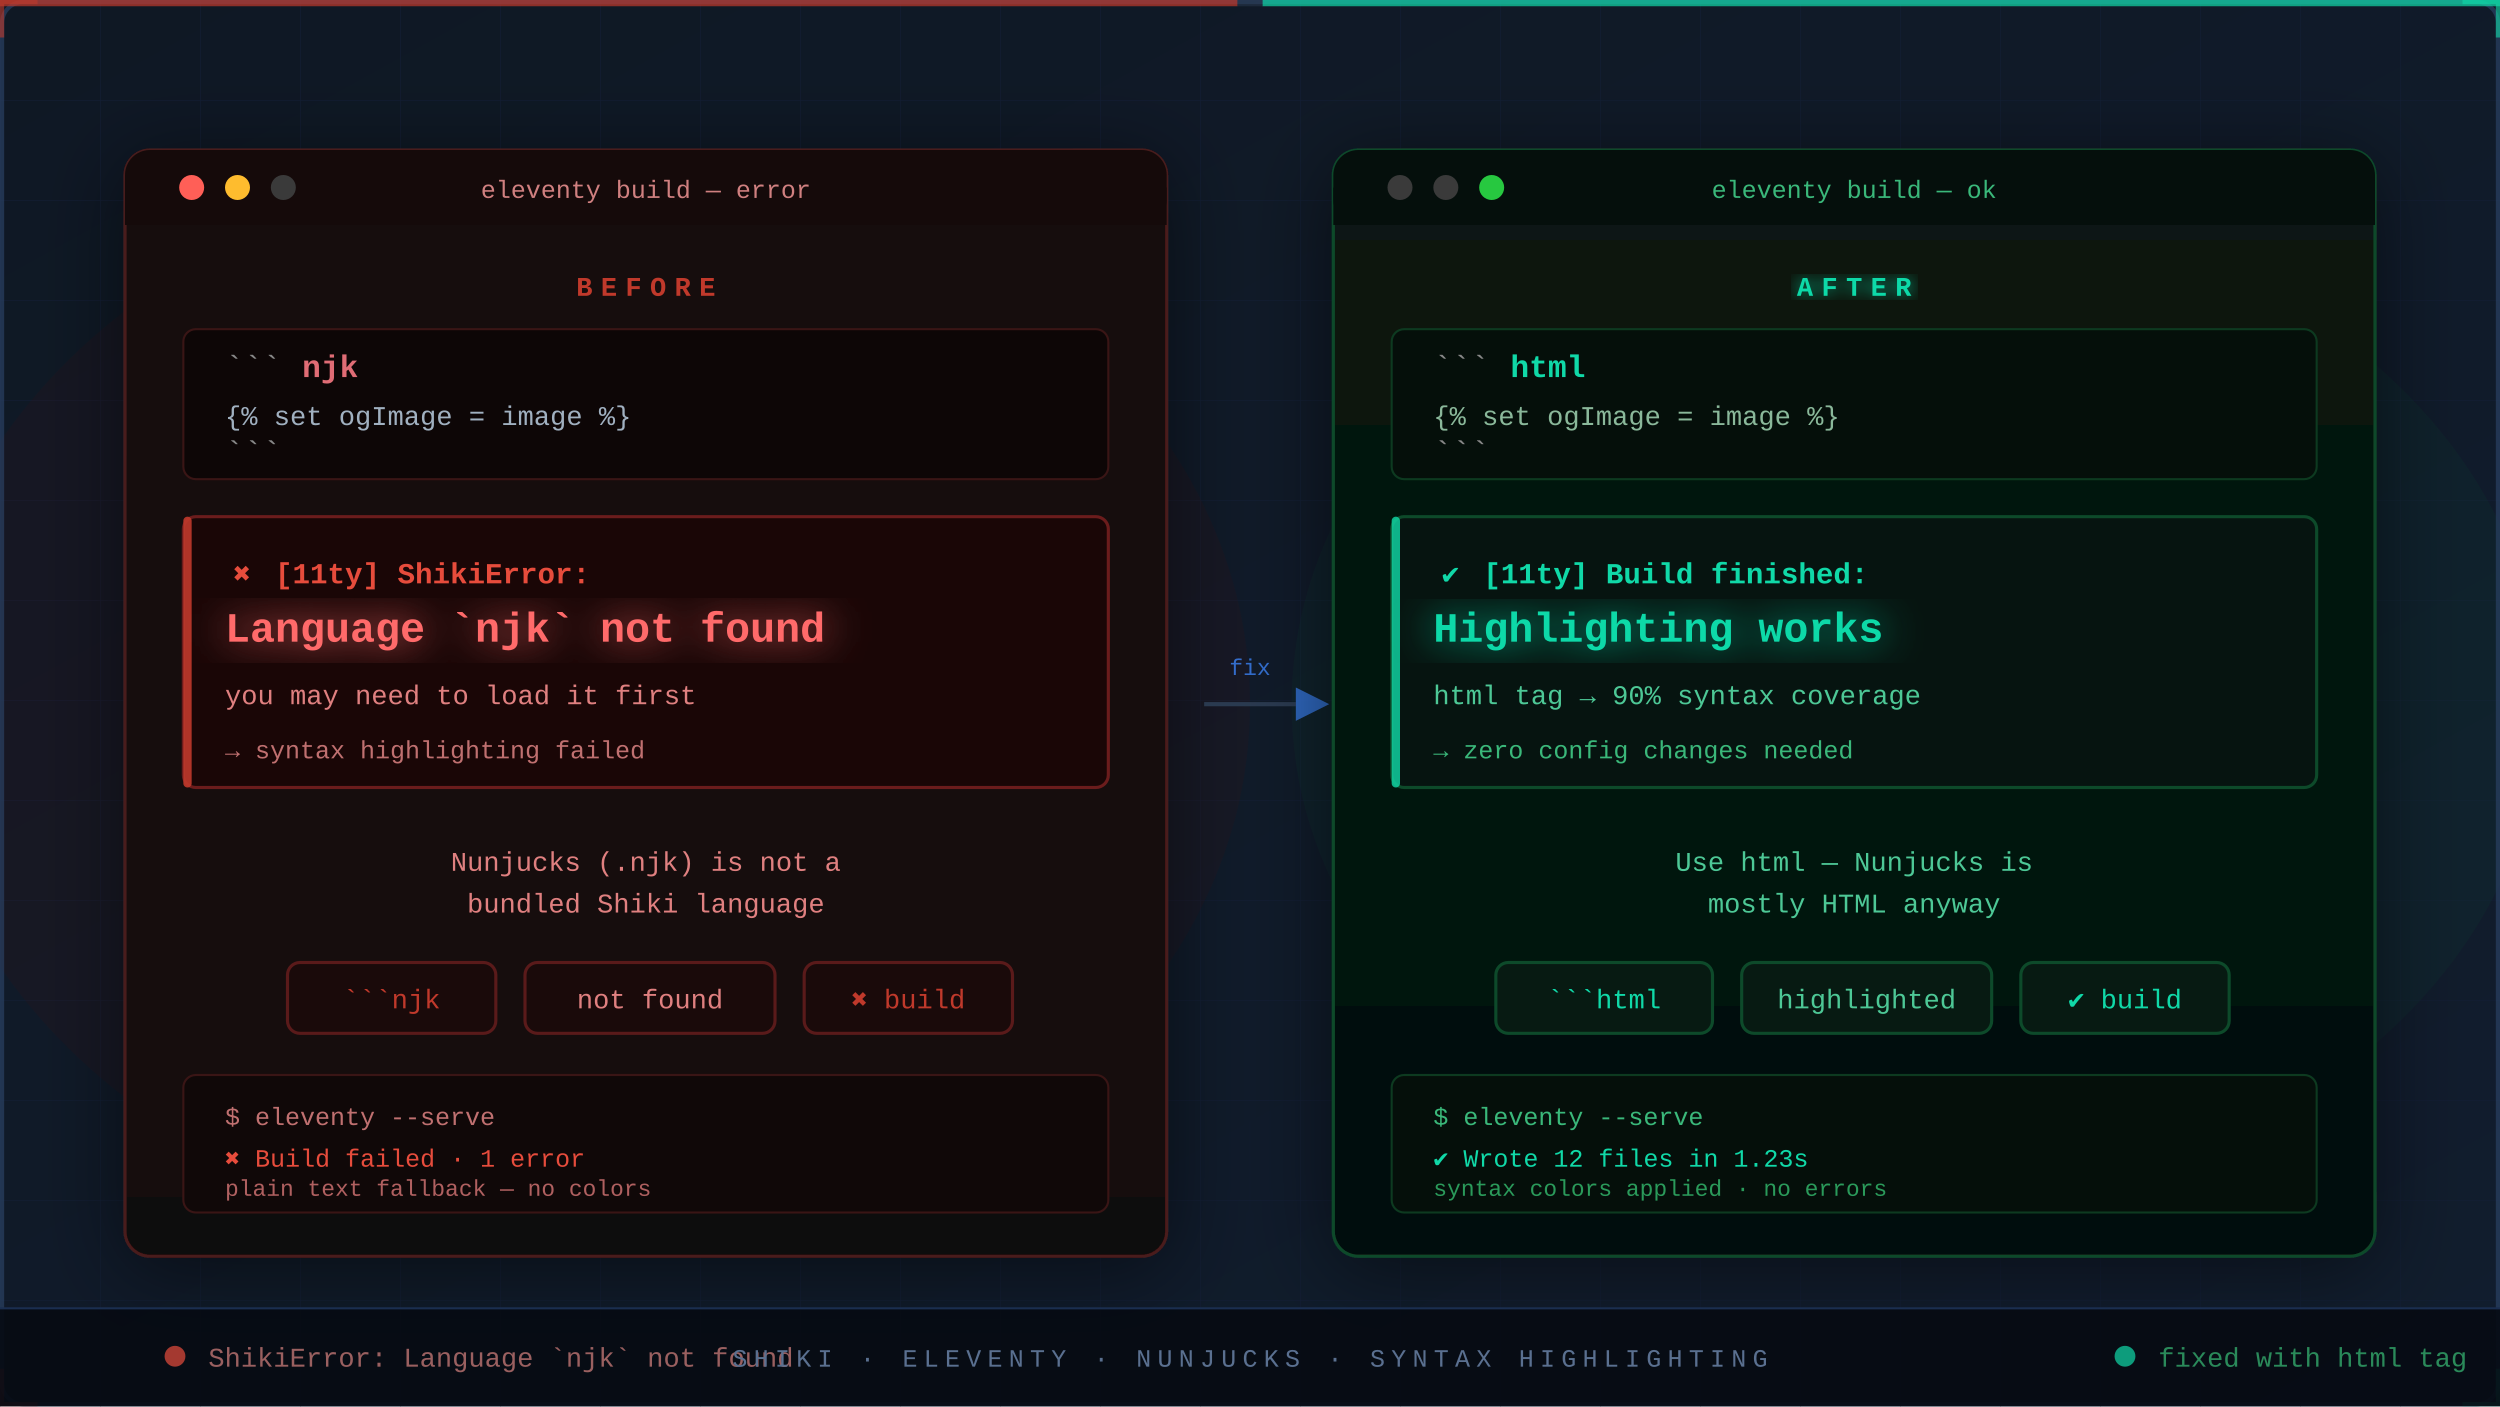
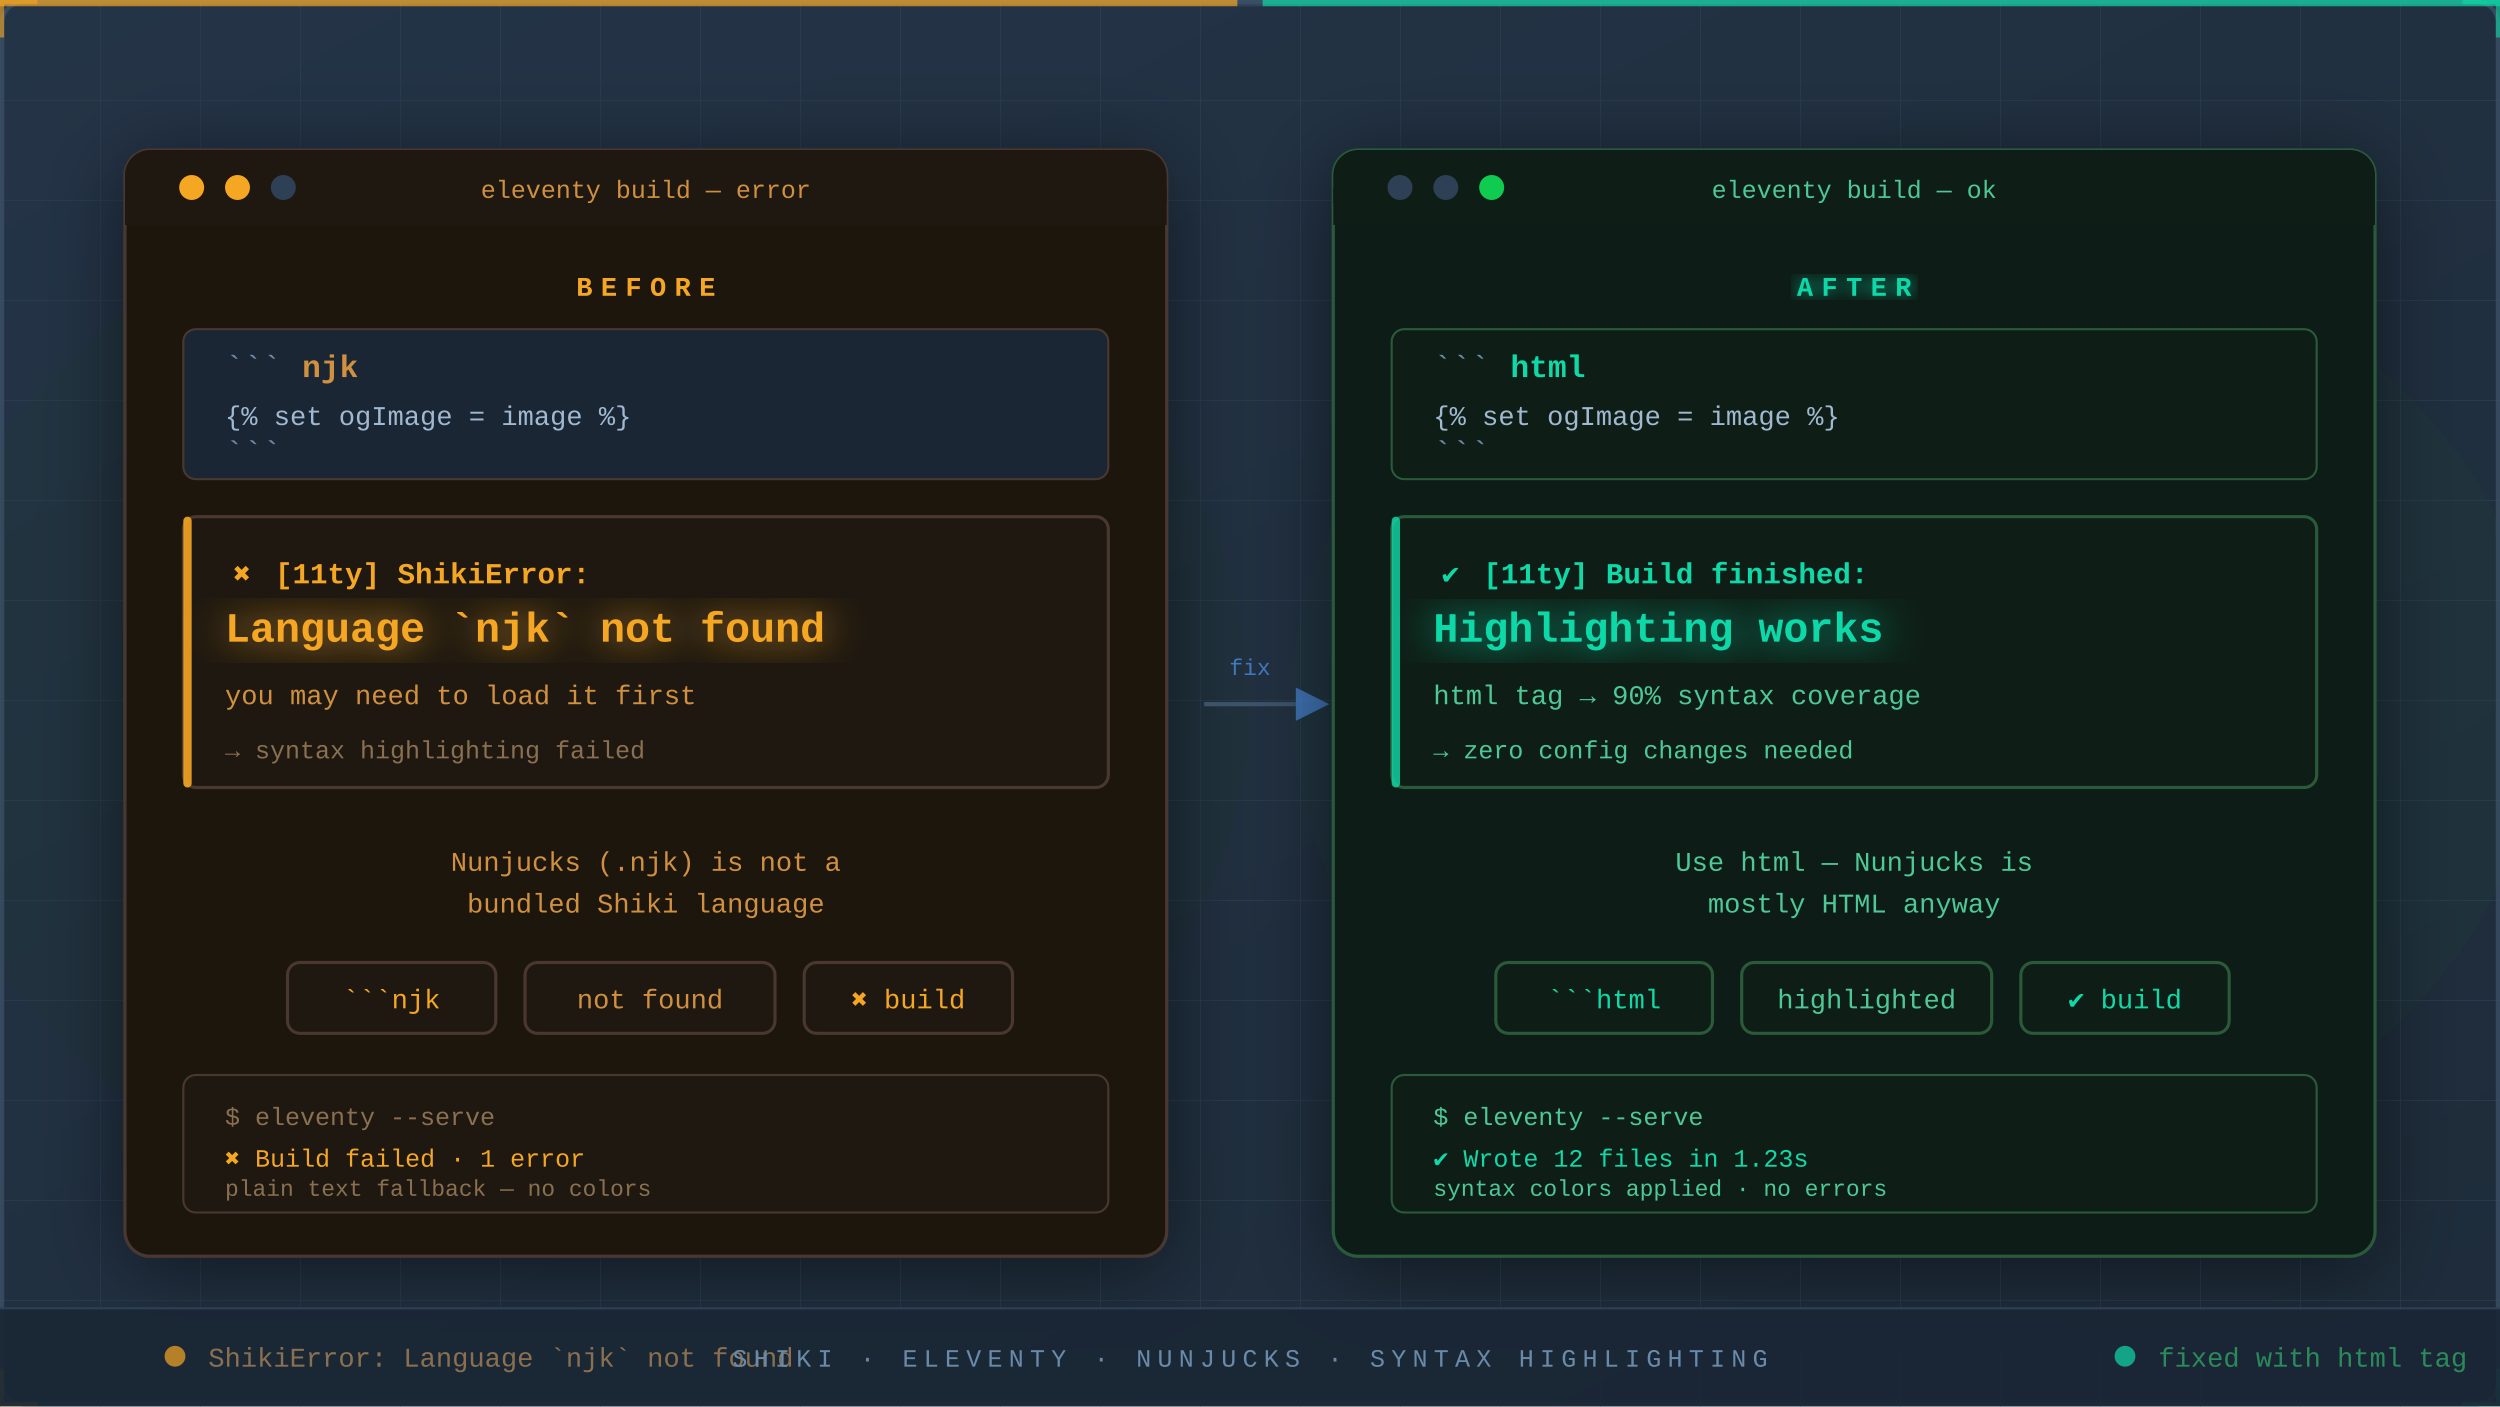
<svg xmlns="http://www.w3.org/2000/svg" width="1200" height="675" viewBox="0 0 1200 675">
  <defs>
    <linearGradient id="bg" x1="0%" y1="0%" x2="100%" y2="100%">
-       <stop offset="0%" style="stop-color:#0F1824" />
-       <stop offset="100%" style="stop-color:#111D2E" />
+       <stop offset="0%" style="stop-color:#243447" />
+       <stop offset="100%" style="stop-color:#1E2C3A" />
    </linearGradient>
    <linearGradient id="leftPanel" x1="0%" y1="0%" x2="0%" y2="100%">
-       <stop offset="0%" style="stop-color:#1A0D0D" />
-       <stop offset="100%" style="stop-color:#110808" />
+       <stop offset="0%" style="stop-color:#1E1810" />
+       <stop offset="100%" style="stop-color:#1E1810" />
    </linearGradient>
    <linearGradient id="rightPanel" x1="0%" y1="0%" x2="0%" y2="100%">
-       <stop offset="0%" style="stop-color:#071A12" />
-       <stop offset="100%" style="stop-color:#050F0C" />
+       <stop offset="0%" style="stop-color:#0E1E16" />
+       <stop offset="100%" style="stop-color:#0E1E16" />
    </linearGradient>
    <pattern id="grid" width="48" height="48" patternUnits="userSpaceOnUse">
-       <path d="M 48 0 L 0 0 0 48" fill="none" stroke="#131F35" stroke-width="0.6" />
+       <path d="M 48 0 L 0 0 0 48" fill="none" stroke="#2D4055" stroke-width="0.6" />
    </pattern>
    <filter id="redGlow" x="-30%" y="-30%" width="160%" height="160%">
      <feGaussianBlur stdDeviation="10" result="blur" />
      <feMerge>
        <feMergeNode in="blur" />
        <feMergeNode in="SourceGraphic" />
      </feMerge>
    </filter>
    <filter id="mintGlow" x="-30%" y="-30%" width="160%" height="160%">
      <feGaussianBlur stdDeviation="10" result="blur" />
      <feMerge>
        <feMergeNode in="blur" />
        <feMergeNode in="SourceGraphic" />
      </feMerge>
    </filter>
    <filter id="softShadow">
      <feDropShadow dx="0" dy="6" stdDeviation="20" flood-color="#000" flood-opacity="0.5" />
    </filter>
    <filter id="subtleGlow" x="-5%" y="-20%" width="110%" height="140%">
      <feGaussianBlur stdDeviation="4" result="blur" />
      <feMerge>
        <feMergeNode in="blur" />
        <feMergeNode in="SourceGraphic" />
      </feMerge>
    </filter>
    <filter id="outerLift" x="-2%" y="-2%" width="104%" height="104%">
      <feDropShadow dx="0" dy="4" stdDeviation="12" flood-color="#000" flood-opacity="0.18" />
    </filter>
  </defs>
  <rect width="1200" height="675" fill="url(#bg)" />
  <rect width="1200" height="675" fill="url(#grid)" />
-   <ellipse cx="280" cy="338" rx="320" ry="260" fill="#4A0A0A" opacity="0.12" />
-   <ellipse cx="920" cy="338" rx="300" ry="240" fill="#0A4A30" opacity="0.14" />
-   <rect x="1" y="1" width="1198" height="673" rx="10" ry="10" fill="none" stroke="#2A3F62" stroke-width="2" opacity="0.7" filter="url(#outerLift)" />
-   <path d="M 1 18 L 1 1 L 18 1" fill="none" stroke="#C0392B" stroke-width="2" opacity="0.6" />
+   <ellipse cx="280" cy="338" rx="320" ry="260" fill="#1A3A20" opacity="0.12" />
+   <ellipse cx="920" cy="338" rx="300" ry="240" fill="#1A4A30" opacity="0.14" />
+   <rect x="1" y="1" width="1198" height="673" rx="10" ry="10" fill="none" stroke="#3D536A" stroke-width="2" opacity="0.7" filter="url(#outerLift)" />
+   <path d="M 1 18 L 1 1 L 18 1" fill="none" stroke="#F5A623" stroke-width="2" opacity="0.6" />
  <path d="M 1182 1 L 1199 1 L 1199 18" fill="none" stroke="#10D9A8" stroke-width="2" opacity="0.6" />
-   <path d="M 1 657 L 1 674 L 18 674" fill="none" stroke="#C0392B" stroke-width="2" opacity="0.5" />
+   <path d="M 1 657 L 1 674 L 18 674" fill="none" stroke="#F5A623" stroke-width="2" opacity="0.5" />
  <path d="M 1182 674 L 1199 674 L 1199 657" fill="none" stroke="#10D9A8" stroke-width="2" opacity="0.5" />
-   <rect x="0" y="0" width="594" height="3" fill="#C0392B" opacity="0.7" />
+   <rect x="0" y="0" width="594" height="3" fill="#F5A623" opacity="0.7" />
  <rect x="606" y="0" width="594" height="3" fill="#10D9A8" opacity="0.7" />
-   <rect x="594" y="0" width="12" height="3" fill="#2A3A50" opacity="0.5" />
-   <rect x="60" y="72" width="500" height="531" rx="12" fill="url(#leftPanel)" stroke="#4A1A1A" stroke-width="1.5" filter="url(#softShadow)" />
-   <rect x="60" y="72" width="500" height="36" rx="12" fill="#150A0A" />
-   <rect x="60" y="90" width="500" height="18" fill="#150A0A" />
-   <circle cx="92" cy="90" r="6" fill="#FF5F57" />
-   <circle cx="114" cy="90" r="6" fill="#FEBC2E" />
-   <circle cx="136" cy="90" r="6" fill="#3A3A3A" />
-   <text x="310" y="95" font-family="'Courier New', Courier, monospace" font-size="12" fill="#D08080" text-anchor="middle">eleventy build — error</text>
-   <text x="310" y="142" font-family="'Courier New', Courier, monospace" font-size="13" font-weight="bold" fill="#C0392B" text-anchor="middle" letter-spacing="4">BEFORE</text>
-   <rect x="88" y="158" width="444" height="72" rx="6" fill="#0D0606" stroke="#3A1515" stroke-width="1" />
-   <text x="108" y="181" font-family="'Courier New', Courier, monospace" font-size="15" fill="#888">```</text>
-   <text x="145" y="181" font-family="'Courier New', Courier, monospace" font-size="15" fill="#E06C75" font-weight="bold">njk</text>
-   <text x="108" y="204" font-family="'Courier New', Courier, monospace" font-size="13" fill="#A0B0C0">{% set ogImage = image %}</text>
-   <text x="108" y="222" font-family="'Courier New', Courier, monospace" font-size="15" fill="#888">```</text>
-   <rect x="88" y="248" width="444" height="130" rx="6" fill="#1A0606" stroke="#6B1C1C" stroke-width="1.5" />
-   <rect x="88" y="248" width="4" height="130" rx="2" fill="#C0392B" opacity="0.9" />
-   <text x="112" y="280" font-family="'Courier New', Courier, monospace" font-size="14" fill="#E74C3C">✖</text>
-   <text x="132" y="280" font-family="'Courier New', Courier, monospace" font-size="14" fill="#E74C3C" font-weight="bold">[11ty] ShikiError:</text>
-   <text x="108" y="308" font-family="'Courier New', Courier, monospace" font-size="20" fill="#FF6B6B" font-weight="bold" filter="url(#redGlow)">Language `njk` not found</text>
-   <text x="108" y="338" font-family="'Courier New', Courier, monospace" font-size="13" fill="#E08080">you may need to load it first</text>
-   <text x="108" y="364" font-family="'Courier New', Courier, monospace" font-size="12" fill="#C07070">→ syntax highlighting failed</text>
-   <text x="310" y="418" font-family="'Courier New', Courier, monospace" font-size="13" fill="#E08080" text-anchor="middle">Nunjucks (.njk) is not a</text>
-   <text x="310" y="438" font-family="'Courier New', Courier, monospace" font-size="13" fill="#E08080" text-anchor="middle">bundled Shiki language</text>
-   <rect x="138" y="462" width="100" height="34" rx="6" fill="#1A0A0A" stroke="#5A1A1A" stroke-width="1.5" />
-   <text x="188" y="484" font-family="'Courier New', Courier, monospace" font-size="13" fill="#C0392B" text-anchor="middle">```njk</text>
-   <rect x="252" y="462" width="120" height="34" rx="6" fill="#1A0A0A" stroke="#5A1A1A" stroke-width="1.5" />
-   <text x="312" y="484" font-family="'Courier New', Courier, monospace" font-size="13" fill="#E08080" text-anchor="middle">not found</text>
-   <rect x="386" y="462" width="100" height="34" rx="6" fill="#1A0A0A" stroke="#5A1A1A" stroke-width="1.5" />
-   <text x="436" y="484" font-family="'Courier New', Courier, monospace" font-size="13" fill="#C0392B" text-anchor="middle">✖ build</text>
-   <rect x="88" y="516" width="444" height="66" rx="6" fill="#100808" stroke="#3A1515" stroke-width="1" />
-   <text x="108" y="540" font-family="'Courier New', Courier, monospace" font-size="12" fill="#C07070">$ eleventy --serve</text>
-   <text x="108" y="560" font-family="'Courier New', Courier, monospace" font-size="12" fill="#E74C3C">✖ Build failed · 1 error</text>
-   <text x="108" y="574" font-family="'Courier New', Courier, monospace" font-size="11" fill="#B06060">plain text fallback — no colors</text>
-   <line x1="578" y1="338" x2="622" y2="338" stroke="#2A3A50" stroke-width="2" />
-   <polygon points="622,330 638,338 622,346" fill="#3B82F6" opacity="0.7" />
-   <text x="600" y="324" font-family="'Courier New', Courier, monospace" font-size="11" fill="#3B82F6" text-anchor="middle" opacity="0.8">fix</text>
-   <rect x="640" y="72" width="500" height="531" rx="12" fill="url(#rightPanel)" stroke="#0D4A2A" stroke-width="1.5" filter="url(#softShadow)" />
-   <rect x="640" y="72" width="500" height="36" rx="12" fill="#050F0C" />
-   <rect x="640" y="90" width="500" height="18" fill="#050F0C" />
-   <circle cx="672" cy="90" r="6" fill="#3A3A3A" />
-   <circle cx="694" cy="90" r="6" fill="#3A3A3A" />
-   <circle cx="716" cy="90" r="6" fill="#27C840" />
-   <text x="890" y="95" font-family="'Courier New', Courier, monospace" font-size="12" fill="#3AB87A" text-anchor="middle">eleventy build — ok</text>
+   <rect x="594" y="0" width="12" height="3" fill="#3D536A" opacity="0.5" />
+   <rect x="60" y="72" width="500" height="531" rx="12" fill="url(#leftPanel)" stroke="#4A3830" stroke-width="1.5" filter="url(#softShadow)" />
+   <rect x="60" y="72" width="500" height="36" rx="12" fill="#1E1810" />
+   <rect x="60" y="90" width="500" height="18" fill="#1E1810" />
+   <circle cx="92" cy="90" r="6" fill="#F5A623" />
+   <circle cx="114" cy="90" r="6" fill="#F5A623" />
+   <circle cx="136" cy="90" r="6" fill="#2D4055" />
+   <text x="310" y="95" font-family="'Courier New', Courier, monospace" font-size="12" fill="#D09040" text-anchor="middle">eleventy build — error</text>
+   <text x="310" y="142" font-family="'Courier New', Courier, monospace" font-size="13" font-weight="bold" fill="#F5A623" text-anchor="middle" letter-spacing="4">BEFORE</text>
+   <rect x="88" y="158" width="444" height="72" rx="6" fill="#1A2634" stroke="#4A3830" stroke-width="1" />
+   <text x="108" y="181" font-family="'Courier New', Courier, monospace" font-size="15" fill="#6A8AAA">```</text>
+   <text x="145" y="181" font-family="'Courier New', Courier, monospace" font-size="15" fill="#D09040" font-weight="bold">njk</text>
+   <text x="108" y="204" font-family="'Courier New', Courier, monospace" font-size="13" fill="#A0B8D0">{% set ogImage = image %}</text>
+   <text x="108" y="222" font-family="'Courier New', Courier, monospace" font-size="15" fill="#6A8AAA">```</text>
+   <rect x="88" y="248" width="444" height="130" rx="6" fill="#1E1810" stroke="#4A3830" stroke-width="1.5" />
+   <rect x="88" y="248" width="4" height="130" rx="2" fill="#F5A623" opacity="0.9" />
+   <text x="112" y="280" font-family="'Courier New', Courier, monospace" font-size="14" fill="#F5A623">✖</text>
+   <text x="132" y="280" font-family="'Courier New', Courier, monospace" font-size="14" fill="#F5A623" font-weight="bold">[11ty] ShikiError:</text>
+   <text x="108" y="308" font-family="'Courier New', Courier, monospace" font-size="20" fill="#F5A623" font-weight="bold" filter="url(#redGlow)">Language `njk` not found</text>
+   <text x="108" y="338" font-family="'Courier New', Courier, monospace" font-size="13" fill="#D09040">you may need to load it first</text>
+   <text x="108" y="364" font-family="'Courier New', Courier, monospace" font-size="12" fill="#8A7050">→ syntax highlighting failed</text>
+   <text x="310" y="418" font-family="'Courier New', Courier, monospace" font-size="13" fill="#D09040" text-anchor="middle">Nunjucks (.njk) is not a</text>
+   <text x="310" y="438" font-family="'Courier New', Courier, monospace" font-size="13" fill="#D09040" text-anchor="middle">bundled Shiki language</text>
+   <rect x="138" y="462" width="100" height="34" rx="6" fill="#1E1810" stroke="#4A3830" stroke-width="1.5" />
+   <text x="188" y="484" font-family="'Courier New', Courier, monospace" font-size="13" fill="#F5A623" text-anchor="middle">```njk</text>
+   <rect x="252" y="462" width="120" height="34" rx="6" fill="#1E1810" stroke="#4A3830" stroke-width="1.5" />
+   <text x="312" y="484" font-family="'Courier New', Courier, monospace" font-size="13" fill="#D09040" text-anchor="middle">not found</text>
+   <rect x="386" y="462" width="100" height="34" rx="6" fill="#1E1810" stroke="#4A3830" stroke-width="1.5" />
+   <text x="436" y="484" font-family="'Courier New', Courier, monospace" font-size="13" fill="#F5A623" text-anchor="middle">✖ build</text>
+   <rect x="88" y="516" width="444" height="66" rx="6" fill="#1E1810" stroke="#4A3830" stroke-width="1" />
+   <text x="108" y="540" font-family="'Courier New', Courier, monospace" font-size="12" fill="#8A7050">$ eleventy --serve</text>
+   <text x="108" y="560" font-family="'Courier New', Courier, monospace" font-size="12" fill="#F5A623">✖ Build failed · 1 error</text>
+   <text x="108" y="574" font-family="'Courier New', Courier, monospace" font-size="11" fill="#8A7050">plain text fallback — no colors</text>
+   <line x1="578" y1="338" x2="622" y2="338" stroke="#3D536A" stroke-width="2" />
+   <polygon points="622,330 638,338 622,346" fill="#4A8AE0" opacity="0.7" />
+   <text x="600" y="324" font-family="'Courier New', Courier, monospace" font-size="11" fill="#4A8AE0" text-anchor="middle" opacity="0.8">fix</text>
+   <rect x="640" y="72" width="500" height="531" rx="12" fill="url(#rightPanel)" stroke="#2A5A3A" stroke-width="1.5" filter="url(#softShadow)" />
+   <rect x="640" y="72" width="500" height="36" rx="12" fill="#0E1E16" />
+   <rect x="640" y="90" width="500" height="18" fill="#0E1E16" />
+   <circle cx="672" cy="90" r="6" fill="#2D4055" />
+   <circle cx="694" cy="90" r="6" fill="#2D4055" />
+   <circle cx="716" cy="90" r="6" fill="#0FCC50" />
+   <text x="890" y="95" font-family="'Courier New', Courier, monospace" font-size="12" fill="#4DC896" text-anchor="middle">eleventy build — ok</text>
  <text x="890" y="142" font-family="'Courier New', Courier, monospace" font-size="13" font-weight="bold" fill="#10D9A8" text-anchor="middle" letter-spacing="4" filter="url(#subtleGlow)">AFTER</text>
-   <rect x="668" y="158" width="444" height="72" rx="6" fill="#050F0A" stroke="#0D3A20" stroke-width="1" />
-   <text x="688" y="181" font-family="'Courier New', Courier, monospace" font-size="15" fill="#888">```</text>
+   <rect x="668" y="158" width="444" height="72" rx="6" fill="#0E1E16" stroke="#2A5A3A" stroke-width="1" />
+   <text x="688" y="181" font-family="'Courier New', Courier, monospace" font-size="15" fill="#6A8AAA">```</text>
  <text x="725" y="181" font-family="'Courier New', Courier, monospace" font-size="15" fill="#10D9A8" font-weight="bold">html</text>
-   <text x="688" y="204" font-family="'Courier New', Courier, monospace" font-size="13" fill="#8AB89A">{% set ogImage = image %}</text>
-   <text x="688" y="222" font-family="'Courier New', Courier, monospace" font-size="15" fill="#888">```</text>
-   <rect x="668" y="248" width="444" height="130" rx="6" fill="#061410" stroke="#0D4A2A" stroke-width="1.5" />
+   <text x="688" y="204" font-family="'Courier New', Courier, monospace" font-size="13" fill="#A0B8D0">{% set ogImage = image %}</text>
+   <text x="688" y="222" font-family="'Courier New', Courier, monospace" font-size="15" fill="#6A8AAA">```</text>
+   <rect x="668" y="248" width="444" height="130" rx="6" fill="#0E1E16" stroke="#2A5A3A" stroke-width="1.5" />
  <rect x="668" y="248" width="4" height="130" rx="2" fill="#10D9A8" opacity="0.8" />
  <text x="692" y="280" font-family="'Courier New', Courier, monospace" font-size="14" fill="#10D9A8">✔</text>
  <text x="712" y="280" font-family="'Courier New', Courier, monospace" font-size="14" fill="#10D9A8" font-weight="bold">[11ty] Build finished:</text>
  <text x="688" y="308" font-family="'Courier New', Courier, monospace" font-size="20" fill="#10D9A8" font-weight="bold" filter="url(#mintGlow)">Highlighting works</text>
  <text x="688" y="338" font-family="'Courier New', Courier, monospace" font-size="13" fill="#4DC896">html tag → 90% syntax coverage</text>
-   <text x="688" y="364" font-family="'Courier New', Courier, monospace" font-size="12" fill="#3AB87A">→ zero config changes needed</text>
+   <text x="688" y="364" font-family="'Courier New', Courier, monospace" font-size="12" fill="#4DC896">→ zero config changes needed</text>
  <text x="890" y="418" font-family="'Courier New', Courier, monospace" font-size="13" fill="#4DC896" text-anchor="middle">Use html — Nunjucks is</text>
  <text x="890" y="438" font-family="'Courier New', Courier, monospace" font-size="13" fill="#4DC896" text-anchor="middle">mostly HTML anyway</text>
-   <rect x="718" y="462" width="104" height="34" rx="6" fill="#071A12" stroke="#0D4A2A" stroke-width="1.5" />
+   <rect x="718" y="462" width="104" height="34" rx="6" fill="#0E1E16" stroke="#2A5A3A" stroke-width="1.5" />
  <text x="770" y="484" font-family="'Courier New', Courier, monospace" font-size="13" fill="#10D9A8" text-anchor="middle">```html</text>
-   <rect x="836" y="462" width="120" height="34" rx="6" fill="#071A12" stroke="#0D4A2A" stroke-width="1.5" />
+   <rect x="836" y="462" width="120" height="34" rx="6" fill="#0E1E16" stroke="#2A5A3A" stroke-width="1.5" />
  <text x="896" y="484" font-family="'Courier New', Courier, monospace" font-size="13" fill="#4DC896" text-anchor="middle">highlighted</text>
-   <rect x="970" y="462" width="100" height="34" rx="6" fill="#071A12" stroke="#0D4A2A" stroke-width="1.5" />
+   <rect x="970" y="462" width="100" height="34" rx="6" fill="#0E1E16" stroke="#2A5A3A" stroke-width="1.5" />
  <text x="1020" y="484" font-family="'Courier New', Courier, monospace" font-size="13" fill="#10D9A8" text-anchor="middle">✔ build</text>
-   <rect x="668" y="516" width="444" height="66" rx="6" fill="#050F0A" stroke="#0D3A20" stroke-width="1" />
-   <text x="688" y="540" font-family="'Courier New', Courier, monospace" font-size="12" fill="#3AB87A">$ eleventy --serve</text>
+   <rect x="668" y="516" width="444" height="66" rx="6" fill="#0E1E16" stroke="#2A5A3A" stroke-width="1" />
+   <text x="688" y="540" font-family="'Courier New', Courier, monospace" font-size="12" fill="#4DC896">$ eleventy --serve</text>
  <text x="688" y="560" font-family="'Courier New', Courier, monospace" font-size="12" fill="#10D9A8">✔ Wrote 12 files in 1.23s</text>
-   <text x="688" y="574" font-family="'Courier New', Courier, monospace" font-size="11" fill="#2A9A5A">syntax colors applied · no errors</text>
-   <rect x="0" y="628" width="1200" height="47" fill="#060A12" opacity="0.9" />
-   <line x1="0" y1="628" x2="1200" y2="628" stroke="#1A2E50" stroke-width="1" />
-   <circle cx="84" cy="651" r="5" fill="#E74C3C" opacity="0.7" />
-   <text x="100" y="656" font-family="'Courier New', Courier, monospace" font-size="13" fill="#9A6060">ShikiError: Language `njk` not found</text>
-   <text x="600" y="656" font-family="'Courier New', Courier, monospace" font-size="12" fill="#5A7090" text-anchor="middle" letter-spacing="3">SHIKI · ELEVENTY · NUNJUCKS · SYNTAX HIGHLIGHTING</text>
+   <text x="688" y="574" font-family="'Courier New', Courier, monospace" font-size="11" fill="#4DC896">syntax colors applied · no errors</text>
+   <rect x="0" y="628" width="1200" height="47" fill="#1A2634" opacity="0.9" />
+   <line x1="0" y1="628" x2="1200" y2="628" stroke="#2D4055" stroke-width="1" />
+   <circle cx="84" cy="651" r="5" fill="#F5A623" opacity="0.7" />
+   <text x="100" y="656" font-family="'Courier New', Courier, monospace" font-size="13" fill="#8A7050">ShikiError: Language `njk` not found</text>
+   <text x="600" y="656" font-family="'Courier New', Courier, monospace" font-size="12" fill="#6A8AAA" text-anchor="middle" letter-spacing="3">SHIKI · ELEVENTY · NUNJUCKS · SYNTAX HIGHLIGHTING</text>
  <circle cx="1020" cy="651" r="5" fill="#10D9A8" opacity="0.7" />
  <text x="1036" y="656" font-family="'Courier New', Courier, monospace" font-size="13" fill="#2A8A5A">fixed with html tag</text>
</svg>
